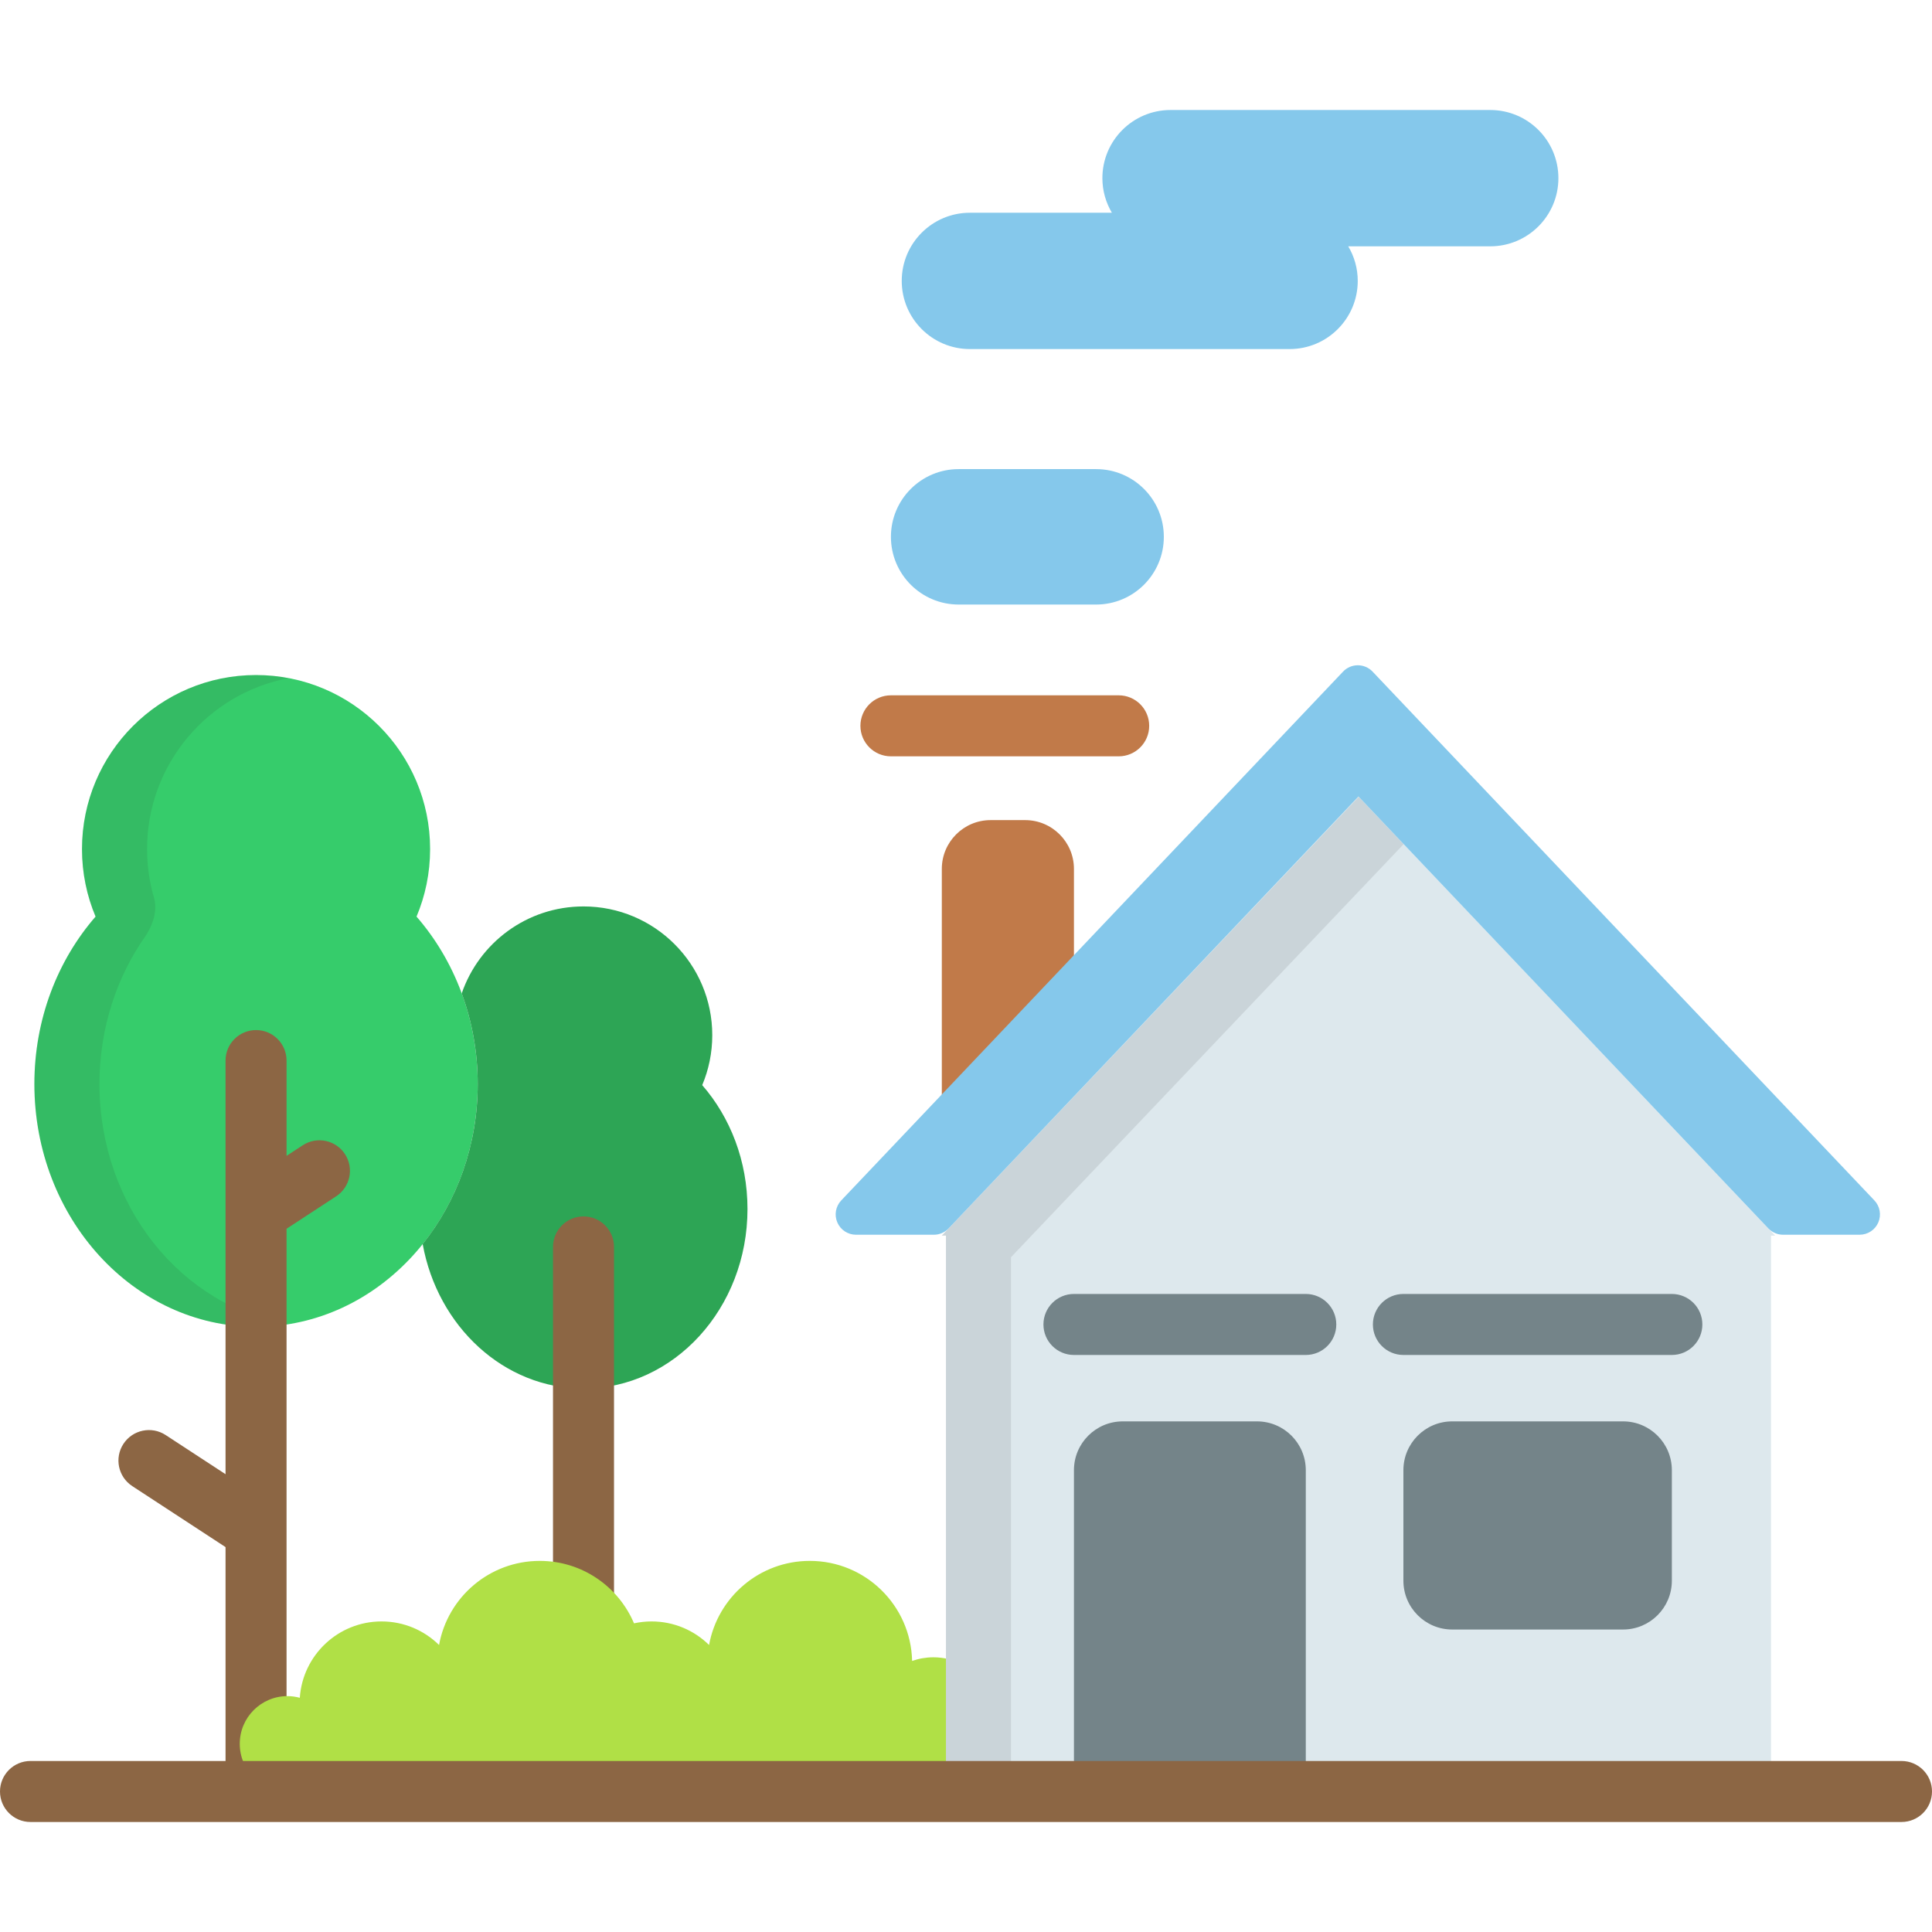
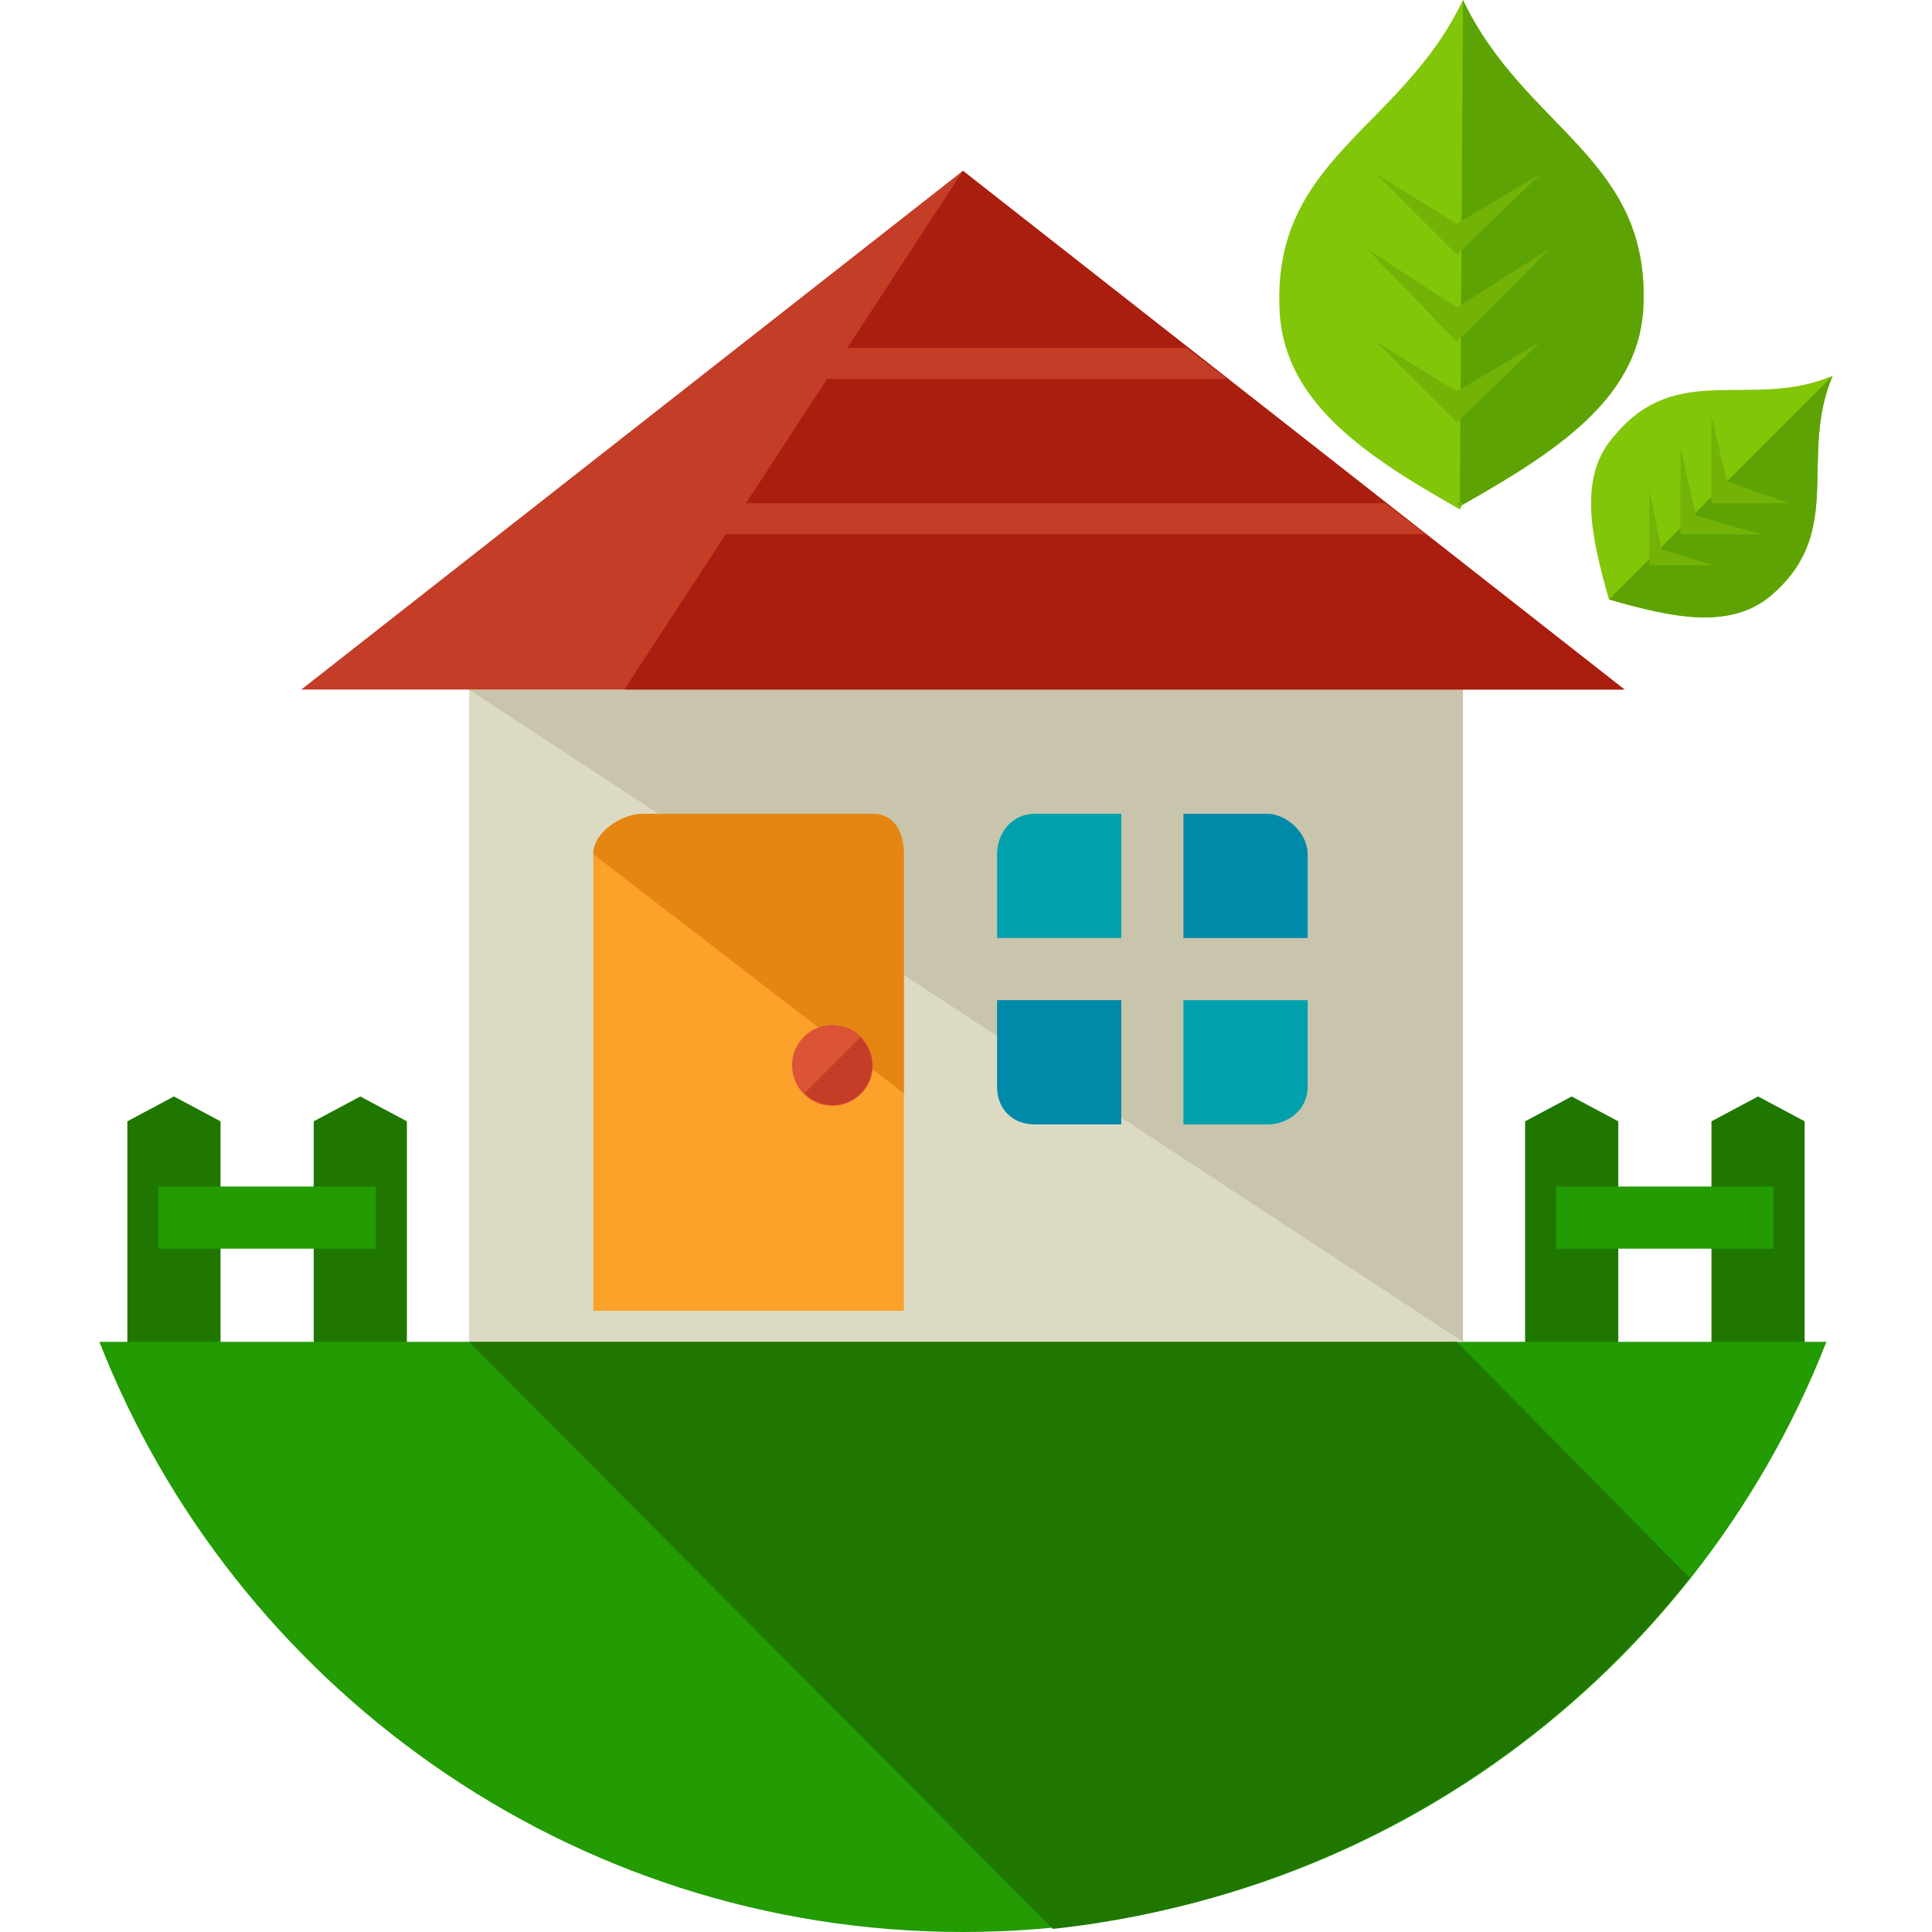
- <svg xmlns="http://www.w3.org/2000/svg" viewBox="0 0 512 512">
-   <path fill="#36CC6B" d="M110.386,242.91c2.315-5.499,3.598-11.543,3.598-17.887c0-25.478-20.652-46.13-46.129-46.13s-46.127,20.651-46.127,46.13c0,6.343,1.283,12.386,3.599,17.889c-10.04,11.543-16.216,27.156-16.216,44.36c0,35.537,26.303,64.345,58.744,64.345c32.446,0,58.745-28.809,58.745-64.345C126.601,270.07,120.428,254.455,110.386,242.91z" />
-   <path opacity=".1" fill="#231F20" d="M26.358,287.273c0-14.861,4.617-28.53,12.343-39.419c0.017-0.027,0.028-0.051,0.046-0.078c3.575-5.61,2.112-9.67,2.112-9.67l0.01-0.003c-1.226-4.149-1.894-8.535-1.894-13.079c0-22.529,16.151-41.273,37.504-45.313c-2.795-0.528-5.675-0.817-8.623-0.817c-25.476,0-46.127,20.651-46.127,46.13c0,6.343,1.283,12.386,3.599,17.889c-10.04,11.543-16.216,27.156-16.216,44.36c0,35.537,26.303,64.345,58.744,64.345c2.931,0,5.809-0.243,8.623-0.697C48.126,346.351,26.358,319.6,26.358,287.273z" />
-   <path fill="#2DA555" d="M186.096,287.569c1.713-4.069,2.662-8.539,2.662-13.232c0-18.847-15.279-34.123-34.124-34.123c-14.968,0-27.675,9.64-32.273,23.048c2.73,7.419,4.24,15.52,4.24,24.011c0,16.253-5.512,31.086-14.587,42.413c3.949,21.836,21.53,38.301,42.621,38.301c24.001,0,43.457-21.312,43.457-47.601C198.092,307.659,193.525,296.111,186.096,287.569z" />
-   <g fill="#8C6644">
-     <path d="M154.636,443.78c-4.466,0-8.084-3.618-8.084-8.084V330.449c0-4.466,3.618-8.084,8.084-8.084c4.465,0,8.084,3.618,8.084,8.084v105.247C162.72,440.162,159.1,443.78,154.636,443.78z" />
-     <path d="M91.421,305.85c-2.444-3.736-7.454-4.786-11.191-2.342l-4.289,2.805v-25.249c0-4.466-3.62-8.084-8.084-8.084s-8.084,3.618-8.084,8.084v109.613L43.899,380.3c-3.737-2.445-8.747-1.394-11.191,2.342c-2.444,3.737-1.395,8.747,2.342,11.191l24.722,16.164v63.621c0,4.466,3.62,8.084,8.084,8.084s8.084-3.618,8.084-8.084V325.63l13.137-8.589C92.815,314.598,93.864,309.589,91.421,305.85z" />
+ <svg xmlns="http://www.w3.org/2000/svg" version="1.1" id="Layer_1" viewBox="0 0 497.6 497.6" xml:space="preserve" fill="#000000">
+   <g id="SVGRepo_bgCarrier" stroke-width="0" />
+   <g id="SVGRepo_tracerCarrier" stroke-linecap="round" stroke-linejoin="round" />
+   <g id="SVGRepo_iconCarrier">
+     <g>
+       <polygon style="fill:#207700;" points="80.8,288.8 92.8,282.4 104.8,288.8 104.8,356 92.8,362.4 80.8,356" />
+       <polygon style="fill:#207700;" points="32.8,288.8 44.8,282.4 56.8,288.8 56.8,356 44.8,362.4 32.8,356" />
+     </g>
+     <rect x="40.8" y="305.6" style="fill:#239B02;" width="56" height="16" />
+     <g>
+       <polygon style="fill:#207700;" points="440.8,288.8 452.8,282.4 464.8,288.8 464.8,356 452.8,362.4 440.8,356" />
+       <polygon style="fill:#207700;" points="392.8,288.8 404.8,282.4 416.8,288.8 416.8,356 404.8,362.4 392.8,356" />
+     </g>
+     <g>
+       <rect x="400.8" y="305.6" style="fill:#239B02;" width="56" height="16" />
+       <path style="fill:#239B02;" d="M25.6,345.6c34.4,88,120.8,152,222.4,152s188-64,222.4-152H25.6z" />
+     </g>
+     <rect x="120.8" y="177.6" style="fill:#DDDAC3;" width="256" height="168" />
+     <polyline style="fill:#C9C5AD;" points="120.8,177.6 376.8,177.6 376.8,345.6" />
+     <path style="fill:#FCA12A;" d="M232.8,337.6V220c0-5.6-2.4-10.4-8-10.4h-59.2c-5.6,0-12.8,4.8-12.8,10.4v117.6H232.8z" />
+     <path style="fill:#E58613;" d="M232.8,281.6V220c0-5.6-2.4-10.4-8-10.4h-59.2c-5.6,0-12.8,4.8-12.8,10.4" />
+     <circle style="fill:#DB5435;" cx="214.4" cy="274.4" r="10.4" />
+     <path style="fill:#C43D27;" d="M221.6,267.2c4,4,4,10.4,0,14.4s-10.4,4-14.4,0" />
+     <path style="fill:#008AAA;" d="M304.8,241.6h32V220c0-5.6-5.6-10.4-10.4-10.4h-21.6V241.6z" />
+     <path style="fill:#00A1AD;" d="M288.8,241.6v-32h-22.4c-5.6,0-9.6,4.8-9.6,10.4v21.6H288.8z" />
+     <path style="fill:#008AAA;" d="M288.8,257.6h-32V280c0,5.6,4,9.6,9.6,9.6h22.4V257.6z" />
+     <path style="fill:#00A1AD;" d="M304.8,257.6v32h21.6c5.6,0,10.4-4,10.4-9.6v-22.4H304.8z" />
+     <polygon style="fill:#C43D27;" points="418.4,177.6 248,44 77.6,177.6" />
+     <polygon style="fill:#AA1E0F;" points="418.4,177.6 248,44 160.8,177.6" />
+     <path style="fill:#207700;" d="M435.2,406.4l-60-60.8H122.4h-1.6l150.4,151.2C337.6,489.6,396,456,435.2,406.4z" />
+     <g>
+       <polygon style="fill:#C43D27;" points="128.8,137.6 367.2,137.6 356.8,129.6 139.2,129.6" />
+       <polygon style="fill:#C43D27;" points="180,97.6 316,97.6 305.6,89.6 190.4,89.6" />
+     </g>
+     <path style="fill:#82C60A;" d="M472,96.8L472,96.8L472,96.8L472,96.8c-20.8,8.8-40-4-56,15.2c-9.6,10.4-6.4,25.6-1.6,42.4l0,0l0,0l0,0c16.8,4.8,31.2,8,42.4-1.6C475.2,136.8,463.2,117.6,472,96.8z" />
+     <path style="fill:#5EA304;" d="M414.4,154.4L414.4,154.4L414.4,154.4L414.4,154.4c16.8,4.8,32,8,42.4-1.6c18.4-16.8,6.4-35.2,15.2-56l0,0l0,0l0,0" />
+     <g>
+       <polygon style="fill:#74B208;" points="444.8,124 440.8,107.2 440.8,129.6 460.8,129.6" />
+       <polygon style="fill:#74B208;" points="428,141.6 424.8,126.4 424.8,145.6 441.6,145.6" />
+       <polygon style="fill:#74B208;" points="436.8,132.8 432.8,115.2 432.8,137.6 453.6,137.6" />
+     </g>
+     <path style="fill:#82C60A;" d="M376.8,0v1.6l0,0V0c-16,33.6-49.6,40.8-47.2,80.8c1.6,23.2,22.4,36.8,46.4,50.4l0,0l0.8-1.6l-0.8,0.8c24-13.6,45.6-27.2,47.2-50.4C425.6,40.8,392.8,33.6,376.8,0z" />
+     <path style="fill:#5EA304;" d="M376,130.4l-0.8-0.8h1.6L376,130.4c24-13.6,45.6-27.2,47.2-50.4c2.4-39.2-30.4-46.4-46.4-80v1.6l0,0l0,0" />
+     <g>
+       <polygon style="fill:#74B208;" points="375.2,57.6 354.4,44.8 375.2,65.6 396.8,44.8" />
+       <polygon style="fill:#74B208;" points="375.2,100.8 354.4,88 375.2,108.8 396.8,88" />
+       <polygon style="fill:#74B208;" points="375.2,79.2 352,64 375.2,88 399.2,64" />
+     </g>
  </g>
-   <path fill="#B0E046" d="M247.368,439.202c-1.982,0-3.88,0.342-5.649,0.966c-0.331-14.7-12.339-26.516-27.116-26.516c-13.329,0-24.406,9.614-26.692,22.287c-3.922-3.862-9.3-6.244-15.237-6.244c-1.596,0-3.154,0.18-4.653,0.507c-4.123-9.725-13.746-16.549-24.975-16.549c-13.327,0-24.406,9.614-26.692,22.287c-3.921-3.862-9.299-6.244-15.237-6.244c-11.496,0-20.9,8.932-21.667,20.235c-1.048-0.279-2.141-0.443-3.275-0.443c-6.979,0-12.636,5.657-12.636,12.638c0,6.979,5.657,12.638,12.636,12.638h71.558h35.611h9.714h17.244h44.6V440.98C252.634,439.849,250.079,439.202,247.368,439.202z" />
-   <polygon fill="#DDE8ED" points="470.43,327.444 360.01,211.085 249.591,327.444 250.686,327.444 250.686,474.763 469.333,474.763 469.333,327.444" />
-   <g fill="#748489">
-     <path d="M346.047,359.081h-61.44c-4.466,0-8.084-3.618-8.084-8.084s3.618-8.084,8.084-8.084h61.44c4.466,0,8.084,3.618,8.084,8.084S350.513,359.081,346.047,359.081z" />
-     <path d="M443.058,359.081h-71.141c-4.466,0-8.084-3.618-8.084-8.084s3.618-8.084,8.084-8.084h71.141c4.466,0,8.084,3.618,8.084,8.084S447.524,359.081,443.058,359.081z" />
-   </g>
-   <g fill="#C17A49">
-     <path d="M296.465,200.435h-60.362c-4.465,0-8.084-3.618-8.084-8.084c0-4.466,3.62-8.084,8.084-8.084h60.362c4.465,0,8.084,3.618,8.084,8.084C304.549,196.816,300.93,200.435,296.465,200.435z" />
-     <path d="M271.673,217.338h-9.147c-7.143,0-12.935,5.792-12.935,12.935v2.156v8.853v49.833l35.016-36.898v-12.935v-8.853v-2.156C284.607,223.13,278.816,217.338,271.673,217.338z" />
-   </g>
-   <g fill="#748489">
-     <path d="M333.113,376.679h-35.571c-7.143,0-12.935,5.792-12.935,12.935v3.421v46.888v34.84h61.44v-34.84v-46.888v-3.421C346.047,382.47,340.256,376.679,333.113,376.679z" />
-     <path d="M443.058,418.904c0,7.143-5.792,12.935-12.935,12.935h-45.272c-7.143,0-12.935-5.792-12.935-12.935v-29.291c0-7.143,5.792-12.935,12.935-12.935h45.272c7.143,0,12.935,5.792,12.935,12.935V418.904z" />
-   </g>
-   <g fill="#85C8EB">
-     <path d="M394.932,29.153h-84.725c-9.977,0-18.063,8.086-18.063,18.063c0,3.349,0.926,6.475,2.516,9.164h-37.625c-9.979,0-18.065,8.086-18.065,18.063c0,9.975,8.086,18.061,18.065,18.061h51.196h22.892h10.633c9.979,0,18.061-8.086,18.061-18.061c0-3.352-0.926-6.476-2.516-9.165h37.629c9.977,0,18.061-8.087,18.061-18.062C412.992,37.239,404.908,29.153,394.932,29.153z" />
-     <path d="M290.481,124.32h-9.788h-16.856h-9.788c-9.91,0-17.945,8.032-17.945,17.945c0,9.911,8.035,17.945,17.945,17.945h9.788h16.856h9.788c9.911,0,17.947-8.032,17.947-17.945C308.429,132.353,300.393,124.32,290.481,124.32z" />
-   </g>
-   <polygon opacity=".1" fill="#231F20" points="360.096,211.176 257.815,318.778 257.815,318.778 249.591,327.444 250.686,327.444 250.686,474.763 267.931,474.763 267.931,333.17 371.985,223.703" />
-   <path fill="#8C6644" d="M503.916,482.847H8.084c-4.465,0-8.084-3.62-8.084-8.084c0-4.466,3.62-8.084,8.084-8.084h495.832c4.465,0,8.084,3.618,8.084,8.084C512,479.229,508.38,482.847,503.916,482.847z" />
-   <path fill="#85C8EB" d="M496.729,318.12L363.746,177.983c-1.018-1.072-2.432-1.68-3.91-1.68s-2.892,0.607-3.91,1.68L222.941,318.12c-1.483,1.562-1.893,3.858-1.042,5.837c0.849,1.979,2.797,3.262,4.952,3.262h20.636c1.479,0,2.893-0.607,3.91-1.68L360.01,211.084l108.612,114.454c1.019,1.073,2.432,1.68,3.91,1.68h20.288c2.154,0,4.101-1.283,4.952-3.262C498.622,321.978,498.212,319.682,496.729,318.12z" />
</svg>
